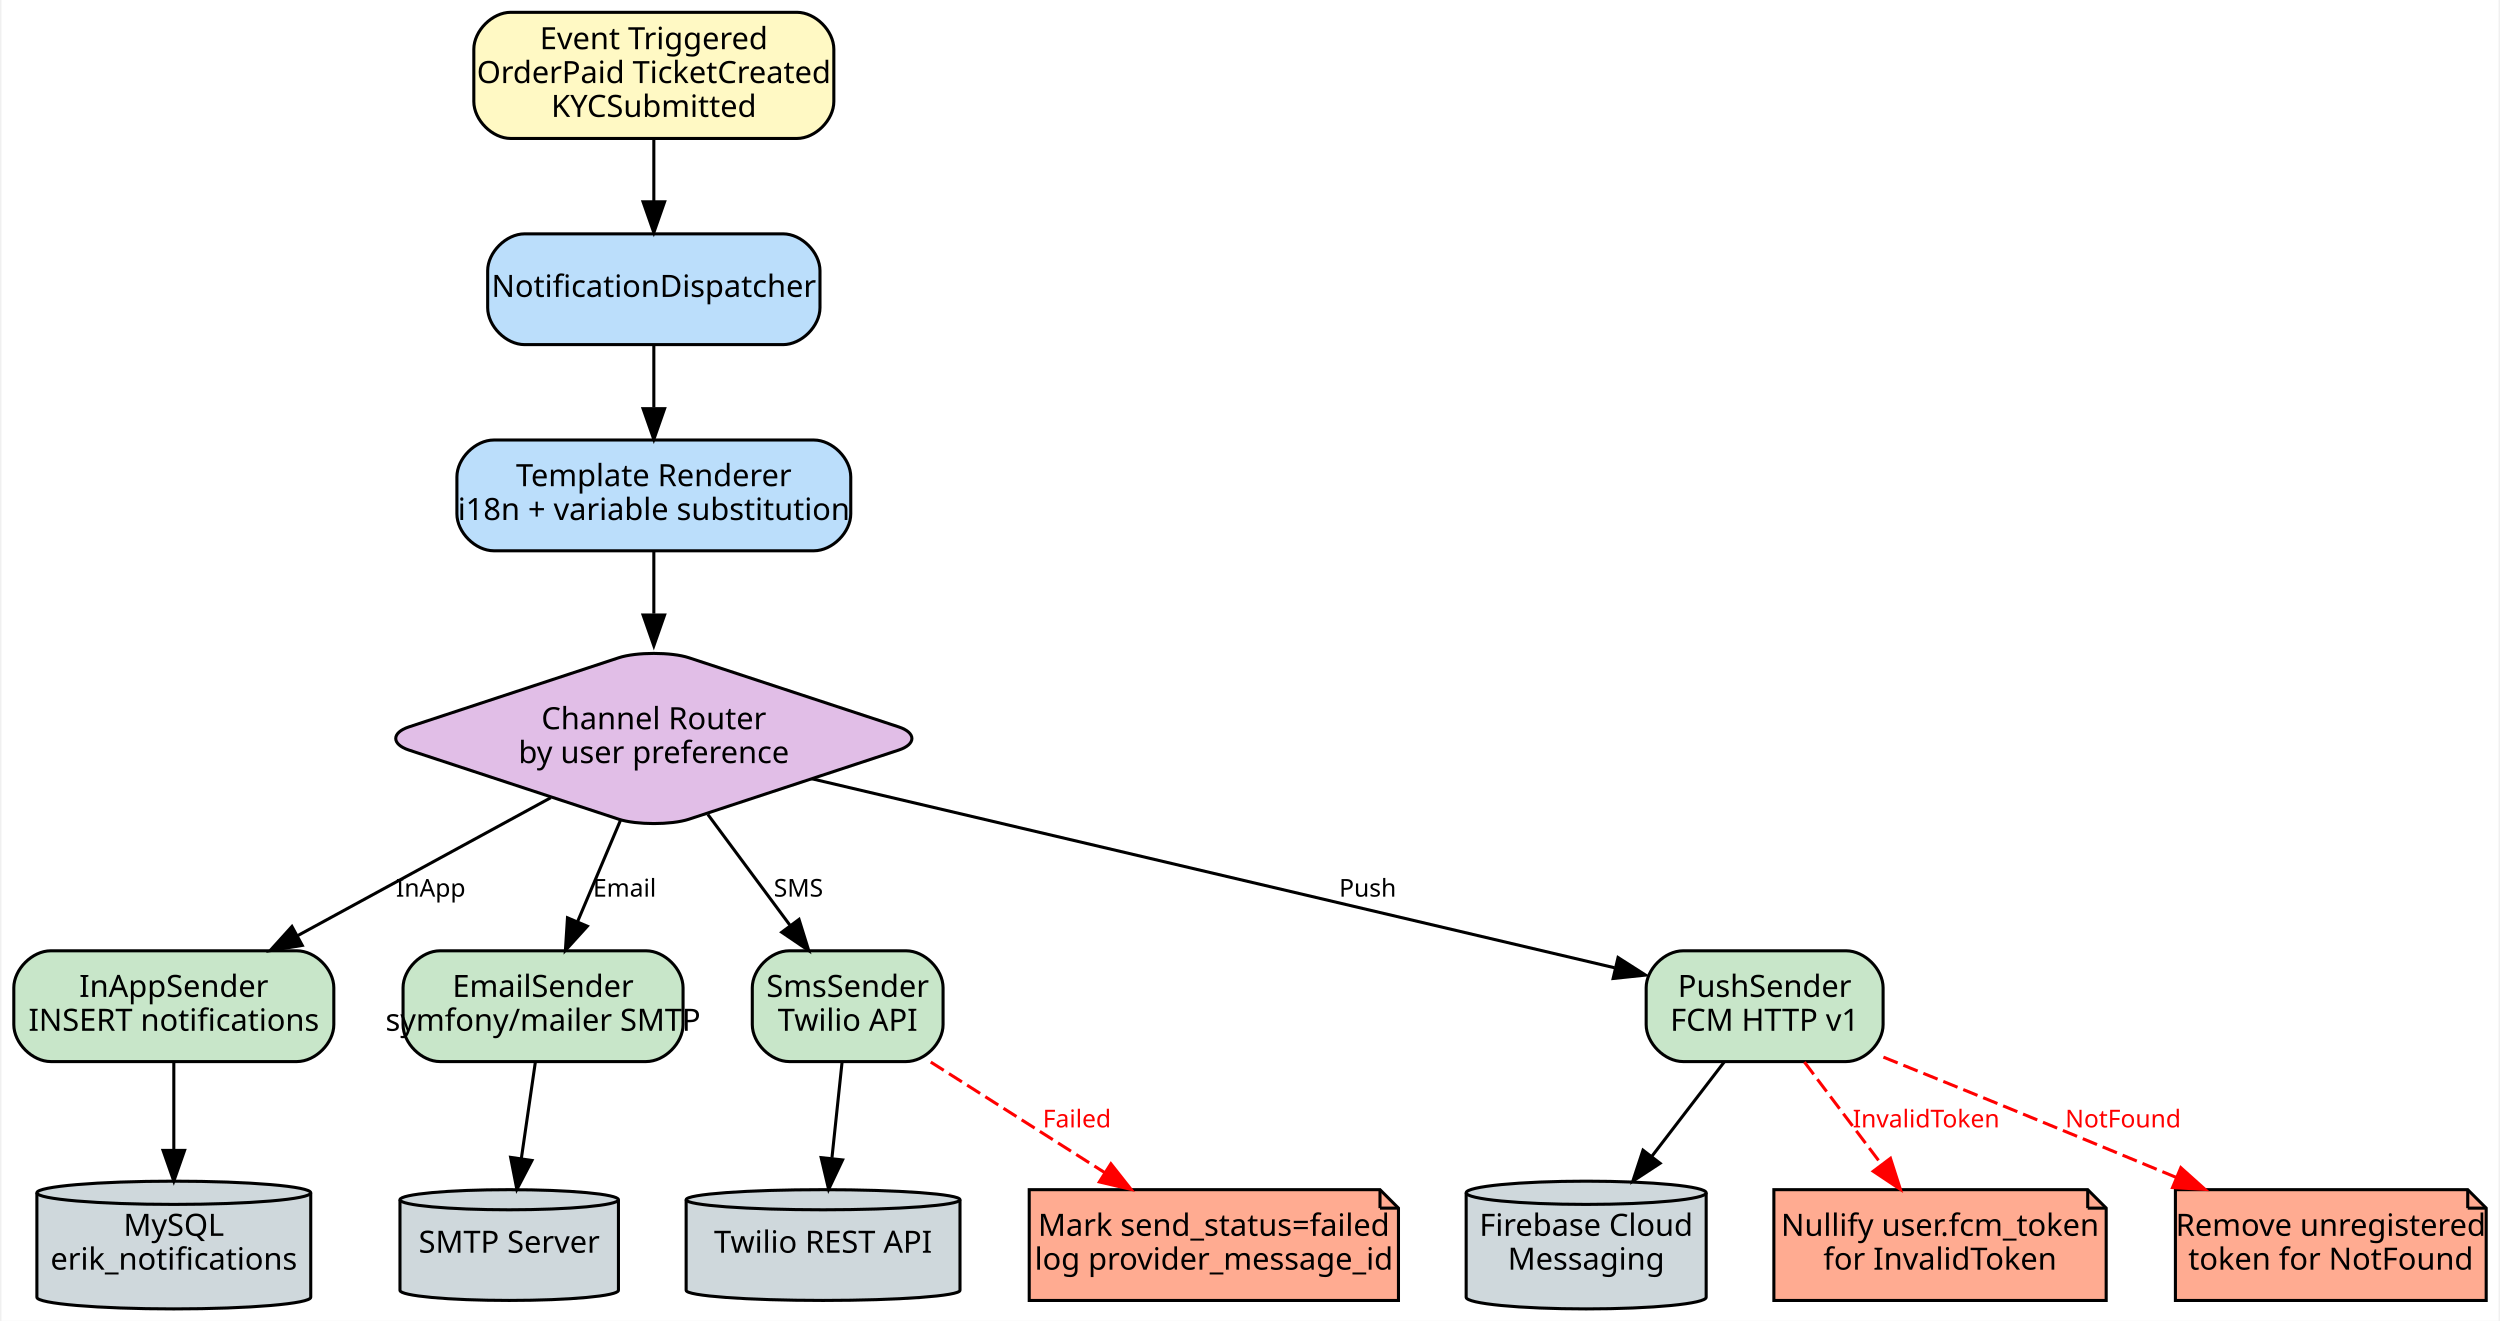
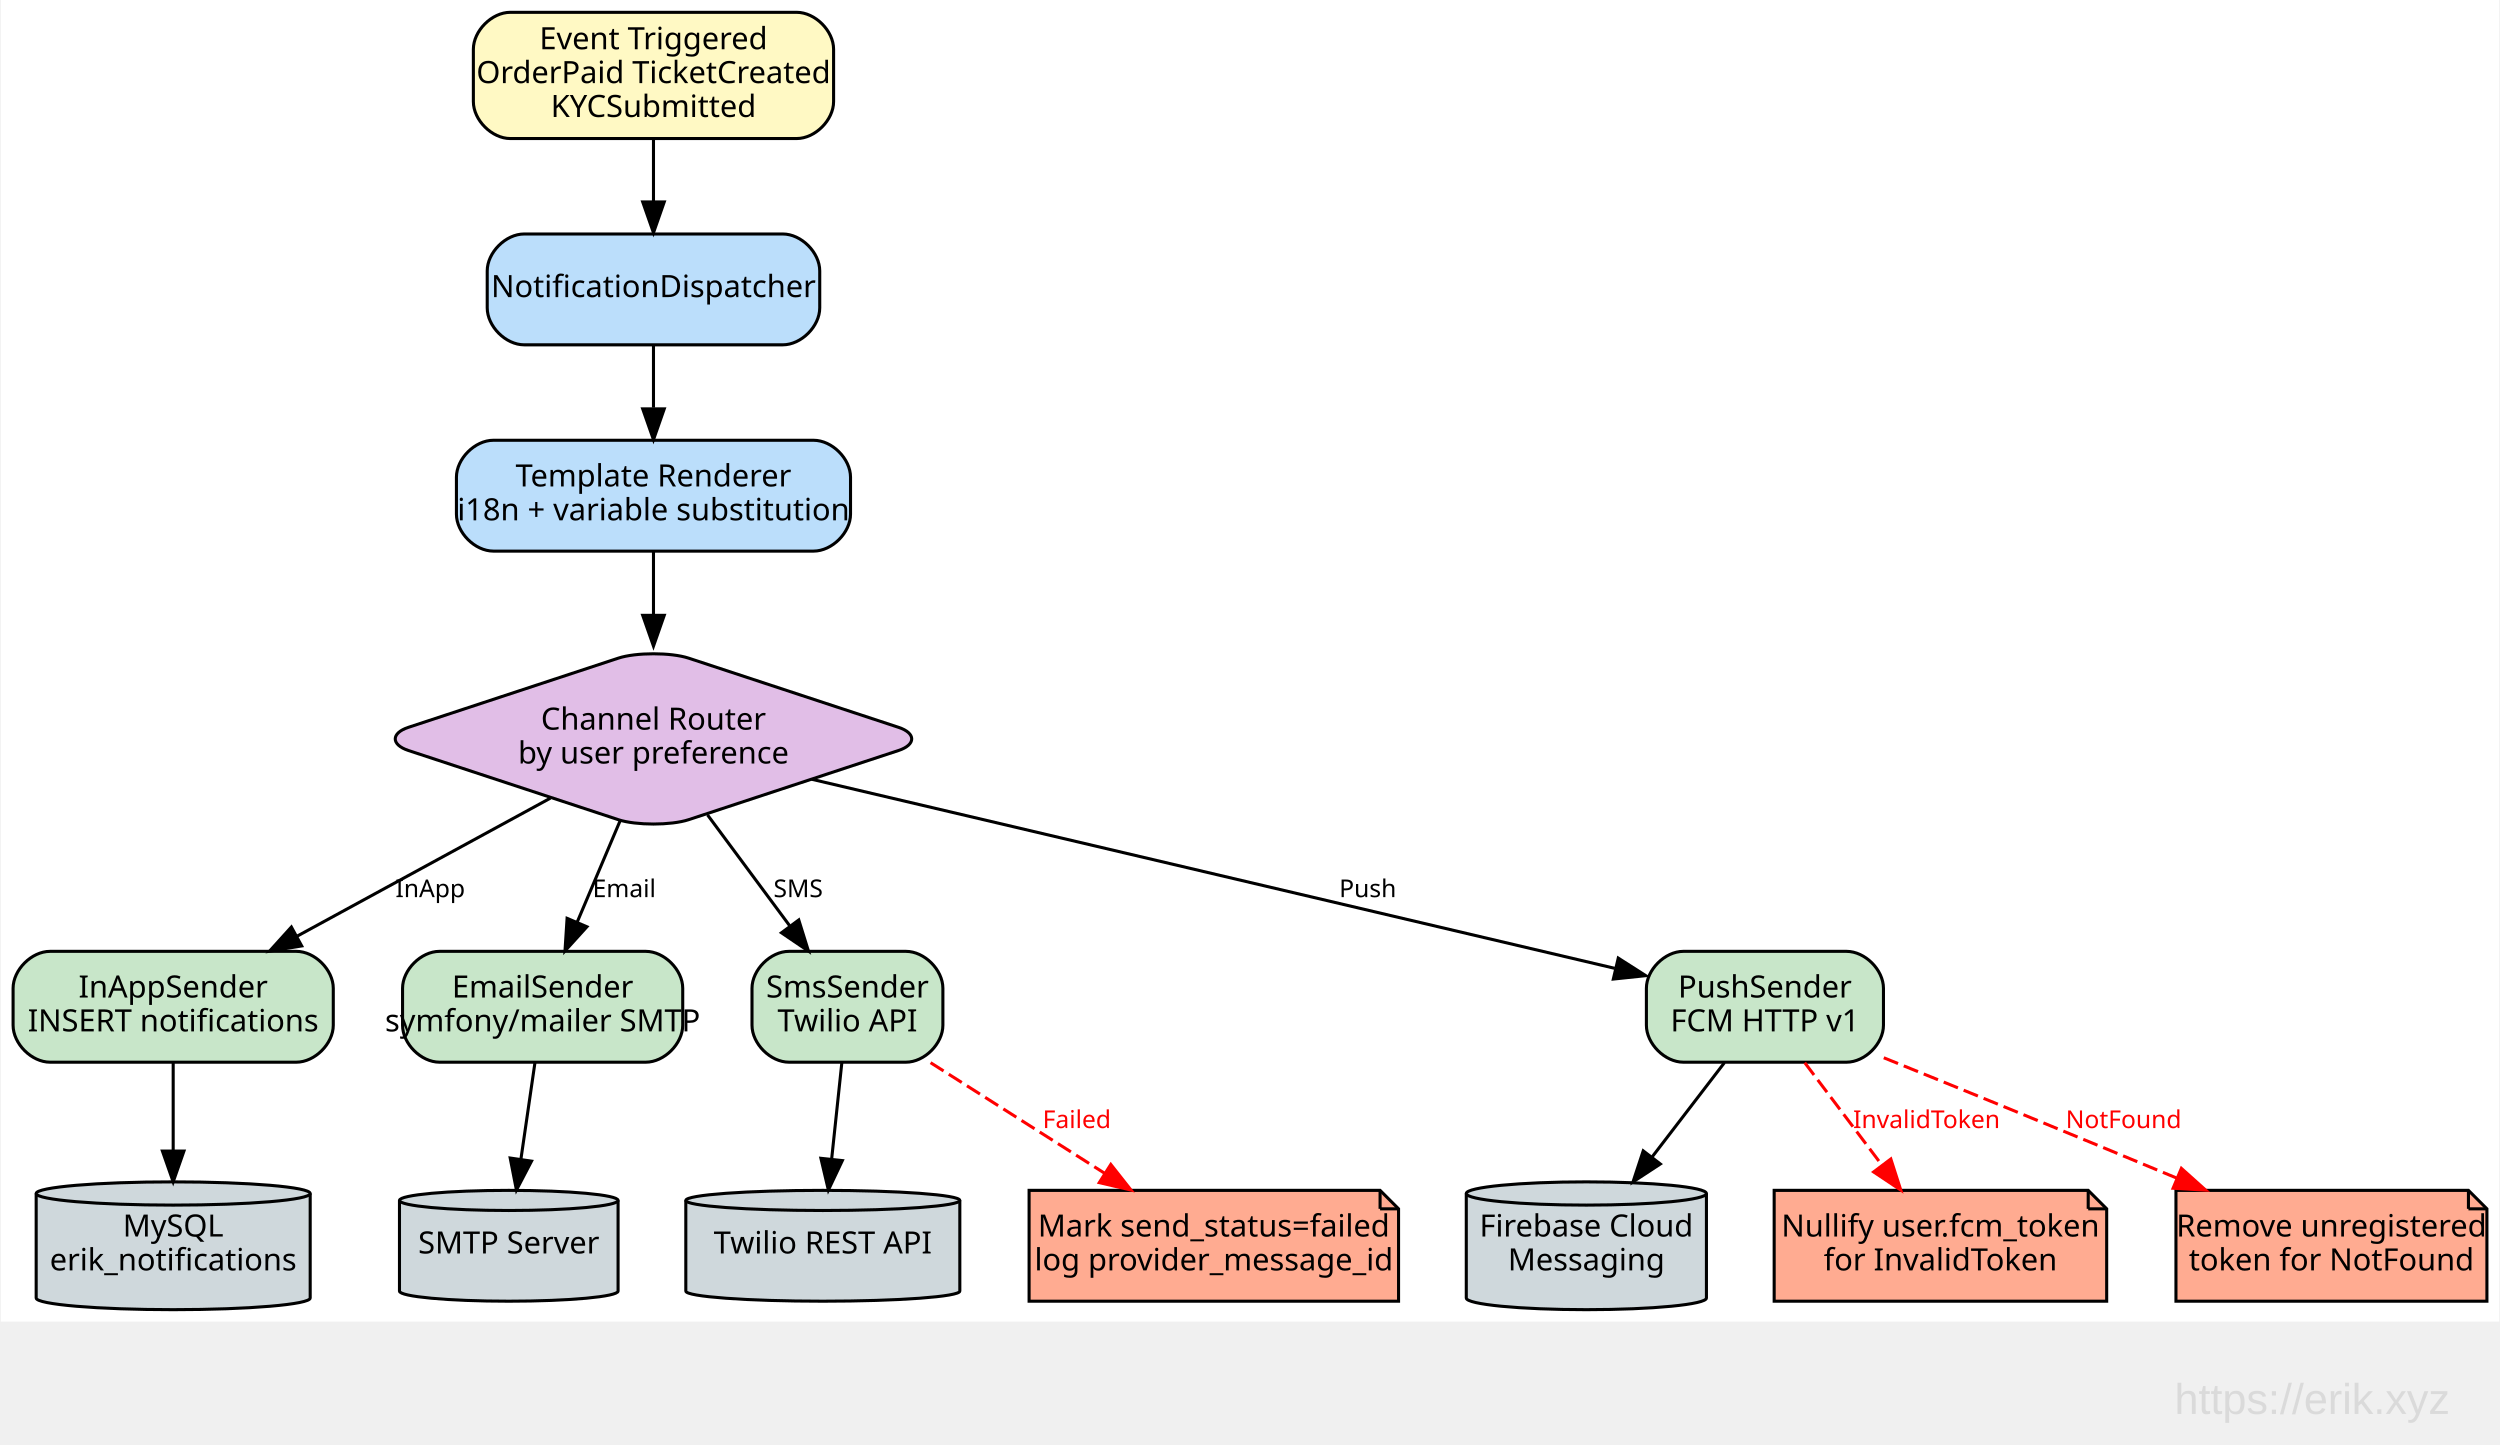
- <svg xmlns="http://www.w3.org/2000/svg" width="812pt" height="429pt" viewBox="0.00 0.00 811.50 429.25">
+ <svg xmlns="http://www.w3.org/2000/svg" width="812pt" height="469.25pt" viewBox="0.00 0.00 811.50 469.25">
  <g id="graph0" class="graph" transform="scale(1 1) rotate(0) translate(4 425.25)">
    <polygon fill="white" stroke="transparent" points="-4,4 -4,-425.25 807.5,-425.25 807.5,4 -4,4" />
    <g id="node1" class="node">
      <path fill="#fff9c4" stroke="black" d="M254.5,-421.25C254.5,-421.25 161.5,-421.25 161.5,-421.25 155.5,-421.25 149.5,-415.25 149.5,-409.25 149.5,-409.25 149.5,-392.25 149.5,-392.25 149.5,-386.25 155.5,-380.25 161.5,-380.25 161.5,-380.25 254.5,-380.25 254.5,-380.25 260.5,-380.25 266.5,-386.25 266.5,-392.25 266.5,-392.25 266.5,-409.25 266.5,-409.25 266.5,-415.25 260.5,-421.25 254.5,-421.25" />
      <text text-anchor="middle" x="208" y="-409.25" font-family="sans-serif" font-size="10.00">Event Triggered</text>
      <text text-anchor="middle" x="208" y="-398.25" font-family="sans-serif" font-size="10.00">OrderPaid TicketCreated</text>
      <text text-anchor="middle" x="208" y="-387.25" font-family="sans-serif" font-size="10.00">KYCSubmitted</text>
    </g>
    <g id="node2" class="node">
      <path fill="#bbdefb" stroke="black" d="M250,-349.25C250,-349.25 166,-349.25 166,-349.25 160,-349.25 154,-343.25 154,-337.25 154,-337.25 154,-325.25 154,-325.25 154,-319.25 160,-313.25 166,-313.25 166,-313.25 250,-313.25 250,-313.25 256,-313.25 262,-319.25 262,-325.25 262,-325.25 262,-337.25 262,-337.25 262,-343.25 256,-349.25 250,-349.25" />
      <text text-anchor="middle" x="208" y="-328.75" font-family="sans-serif" font-size="10.00">NotificationDispatcher</text>
    </g>
    <g id="edge1" class="edge">
      <path fill="none" stroke="black" d="M208,-380.23C208,-373.89 208,-366.73 208,-359.92" />
      <polygon fill="black" stroke="black" points="211.5,-359.66 208,-349.66 204.5,-359.66 211.5,-359.66" />
    </g>
    <g id="node3" class="node">
      <path fill="#bbdefb" stroke="black" d="M260,-282.25C260,-282.25 156,-282.25 156,-282.25 150,-282.25 144,-276.25 144,-270.25 144,-270.25 144,-258.25 144,-258.25 144,-252.25 150,-246.25 156,-246.25 156,-246.25 260,-246.25 260,-246.25 266,-246.25 272,-252.25 272,-258.25 272,-258.25 272,-270.25 272,-270.25 272,-276.25 266,-282.25 260,-282.25" />
      <text text-anchor="middle" x="208" y="-267.25" font-family="sans-serif" font-size="10.00">Template Renderer</text>
      <text text-anchor="middle" x="208" y="-256.25" font-family="sans-serif" font-size="10.00">i18n + variable substitution</text>
    </g>
    <g id="edge2" class="edge">
      <path fill="none" stroke="black" d="M208,-313.17C208,-306.95 208,-299.75 208,-292.85" />
      <polygon fill="black" stroke="black" points="211.5,-292.44 208,-282.44 204.5,-292.44 211.5,-292.44" />
    </g>
    <g id="node4" class="node">
      <path fill="#e1bee7" stroke="black" d="M196.6,-211.49C196.6,-211.49 128.4,-189.01 128.4,-189.01 122.7,-187.13 122.7,-183.37 128.4,-181.49 128.4,-181.49 196.6,-159.01 196.6,-159.01 202.3,-157.13 213.7,-157.13 219.4,-159.01 219.4,-159.01 287.6,-181.49 287.6,-181.49 293.3,-183.37 293.3,-187.13 287.6,-189.01 287.6,-189.01 219.4,-211.49 219.4,-211.49 213.7,-213.37 202.3,-213.37 196.6,-211.49" />
      <text text-anchor="middle" x="208" y="-188.25" font-family="sans-serif" font-size="10.00">Channel Router</text>
      <text text-anchor="middle" x="208" y="-177.25" font-family="sans-serif" font-size="10.00">by user preference</text>
    </g>
    <g id="edge3" class="edge">
      <path fill="none" stroke="black" d="M208,-246.16C208,-240.09 208,-232.97 208,-225.81" />
      <polygon fill="black" stroke="black" points="211.5,-225.39 208,-215.39 204.5,-225.39 211.5,-225.39" />
    </g>
    <g id="node5" class="node">
      <path fill="#c8e6c9" stroke="black" d="M92,-116.25C92,-116.25 12,-116.25 12,-116.25 6,-116.25 0,-110.25 0,-104.25 0,-104.25 0,-92.25 0,-92.25 0,-86.25 6,-80.25 12,-80.25 12,-80.25 92,-80.25 92,-80.25 98,-80.25 104,-86.25 104,-92.25 104,-92.25 104,-104.25 104,-104.25 104,-110.25 98,-116.25 92,-116.25" />
      <text text-anchor="middle" x="52" y="-101.25" font-family="sans-serif" font-size="10.00">InAppSender</text>
      <text text-anchor="middle" x="52" y="-90.25" font-family="sans-serif" font-size="10.00">INSERT notifications</text>
    </g>
    <g id="edge4" class="edge">
      <path fill="none" stroke="black" d="M174.53,-166.02C150.45,-152.89 117.86,-135.13 92.34,-121.23" />
      <polygon fill="black" stroke="black" points="93.74,-118.01 83.29,-116.3 90.39,-124.15 93.74,-118.01" />
      <text text-anchor="middle" x="135.5" y="-133.85" font-family="sans-serif" font-size="8.00">InApp</text>
    </g>
    <g id="node6" class="node">
      <path fill="#c8e6c9" stroke="black" d="M205.5,-116.25C205.5,-116.25 138.5,-116.25 138.5,-116.25 132.5,-116.25 126.5,-110.25 126.5,-104.25 126.5,-104.25 126.5,-92.25 126.5,-92.25 126.5,-86.25 132.5,-80.25 138.5,-80.25 138.5,-80.25 205.5,-80.25 205.5,-80.25 211.5,-80.25 217.5,-86.25 217.5,-92.25 217.5,-92.25 217.5,-104.25 217.5,-104.25 217.5,-110.25 211.5,-116.25 205.5,-116.25" />
      <text text-anchor="middle" x="172" y="-101.25" font-family="sans-serif" font-size="10.00">EmailSender</text>
      <text text-anchor="middle" x="172" y="-90.25" font-family="sans-serif" font-size="10.00">symfony/mailer SMTP</text>
    </g>
    <g id="edge5" class="edge">
      <path fill="none" stroke="black" d="M197.2,-158.75C192.8,-148.37 187.72,-136.38 183.28,-125.89" />
      <polygon fill="black" stroke="black" points="186.38,-124.24 179.26,-116.39 179.94,-126.97 186.38,-124.24" />
      <text text-anchor="middle" x="198.5" y="-133.85" font-family="sans-serif" font-size="8.00">Email</text>
    </g>
    <g id="node7" class="node">
      <path fill="#c8e6c9" stroke="black" d="M290,-116.25C290,-116.25 252,-116.25 252,-116.25 246,-116.25 240,-110.25 240,-104.25 240,-104.25 240,-92.25 240,-92.25 240,-86.25 246,-80.25 252,-80.25 252,-80.25 290,-80.25 290,-80.25 296,-80.25 302,-86.25 302,-92.25 302,-92.25 302,-104.25 302,-104.25 302,-110.25 296,-116.25 290,-116.25" />
      <text text-anchor="middle" x="271" y="-101.25" font-family="sans-serif" font-size="10.00">SmsSender</text>
      <text text-anchor="middle" x="271" y="-90.25" font-family="sans-serif" font-size="10.00">Twilio API</text>
    </g>
    <g id="edge6" class="edge">
      <path fill="none" stroke="black" d="M225.55,-160.57C233.85,-149.38 243.76,-136 252.21,-124.6" />
      <polygon fill="black" stroke="black" points="255.19,-126.45 258.34,-116.33 249.57,-122.28 255.19,-126.45" />
      <text text-anchor="middle" x="255" y="-133.85" font-family="sans-serif" font-size="8.00">SMS</text>
    </g>
    <g id="node8" class="node">
      <path fill="#c8e6c9" stroke="black" d="M595.5,-116.25C595.5,-116.25 542.5,-116.25 542.5,-116.25 536.5,-116.25 530.5,-110.25 530.5,-104.25 530.5,-104.25 530.5,-92.25 530.5,-92.25 530.5,-86.25 536.5,-80.25 542.5,-80.25 542.5,-80.25 595.5,-80.25 595.5,-80.25 601.5,-80.25 607.5,-86.25 607.5,-92.25 607.5,-92.25 607.5,-104.25 607.5,-104.25 607.5,-110.25 601.5,-116.25 595.5,-116.25" />
      <text text-anchor="middle" x="569" y="-101.25" font-family="sans-serif" font-size="10.00">PushSender</text>
      <text text-anchor="middle" x="569" y="-90.25" font-family="sans-serif" font-size="10.00">FCM HTTP v1</text>
    </g>
    <g id="edge7" class="edge">
      <path fill="none" stroke="black" d="M259.34,-172.16C328.86,-155.79 452.08,-126.78 520.24,-110.73" />
      <polygon fill="black" stroke="black" points="521.36,-114.06 530.29,-108.36 519.76,-107.25 521.36,-114.06" />
      <text text-anchor="middle" x="440" y="-133.85" font-family="sans-serif" font-size="8.00">Push</text>
    </g>
    <g id="node9" class="node">
      <path fill="#cfd8dc" stroke="black" d="M96.5,-37.6C96.5,-39.68 76.55,-41.38 52,-41.38 27.45,-41.38 7.5,-39.68 7.5,-37.6 7.5,-37.6 7.5,-3.65 7.5,-3.65 7.5,-1.57 27.45,0.13 52,0.13 76.55,0.13 96.5,-1.57 96.5,-3.65 96.5,-3.65 96.5,-37.6 96.5,-37.6" />
      <path fill="none" stroke="black" d="M96.5,-37.6C96.5,-35.52 76.55,-33.83 52,-33.83 27.45,-33.83 7.5,-35.52 7.5,-37.6" />
      <text text-anchor="middle" x="52" y="-23.62" font-family="sans-serif" font-size="10.00">MySQL</text>
      <text text-anchor="middle" x="52" y="-12.62" font-family="sans-serif" font-size="10.00">erik_notifications</text>
    </g>
    <g id="edge8" class="edge">
      <path fill="none" stroke="black" d="M52,-80.09C52,-71.64 52,-61.21 52,-51.5" />
      <polygon fill="black" stroke="black" points="55.5,-51.39 52,-41.39 48.5,-51.39 55.5,-51.39" />
    </g>
    <g id="node10" class="node">
      <path fill="#cfd8dc" stroke="black" d="M196.5,-35.35C196.5,-37.16 180.59,-38.62 161,-38.62 141.41,-38.62 125.5,-37.16 125.5,-35.35 125.5,-35.35 125.5,-5.9 125.5,-5.9 125.5,-4.09 141.41,-2.62 161,-2.62 180.59,-2.62 196.5,-4.09 196.5,-5.9 196.5,-5.9 196.5,-35.35 196.5,-35.35" />
      <path fill="none" stroke="black" d="M196.5,-35.35C196.5,-33.55 180.59,-32.08 161,-32.08 141.41,-32.08 125.5,-33.55 125.5,-35.35" />
      <text text-anchor="middle" x="161" y="-18.12" font-family="sans-serif" font-size="10.00">SMTP Server</text>
    </g>
    <g id="edge9" class="edge">
      <path fill="none" stroke="black" d="M169.5,-80.09C168.15,-70.81 166.46,-59.13 164.93,-48.66" />
      <polygon fill="black" stroke="black" points="168.39,-48.11 163.49,-38.72 161.46,-49.12 168.39,-48.11" />
    </g>
    <g id="node11" class="node">
      <path fill="#cfd8dc" stroke="black" d="M307.5,-35.35C307.5,-37.16 287.55,-38.62 263,-38.62 238.45,-38.62 218.5,-37.16 218.5,-35.35 218.5,-35.35 218.5,-5.9 218.5,-5.9 218.5,-4.09 238.45,-2.62 263,-2.62 287.55,-2.62 307.5,-4.09 307.5,-5.9 307.5,-5.9 307.5,-35.35 307.5,-35.35" />
      <path fill="none" stroke="black" d="M307.5,-35.35C307.5,-33.55 287.55,-32.08 263,-32.08 238.45,-32.08 218.5,-33.55 218.5,-35.35" />
      <text text-anchor="middle" x="263" y="-18.12" font-family="sans-serif" font-size="10.00">Twilio REST API</text>
    </g>
    <g id="edge10" class="edge">
      <path fill="none" stroke="black" d="M269.18,-80.09C268.21,-70.9 266.99,-59.37 265.89,-48.98" />
      <polygon fill="black" stroke="black" points="269.34,-48.29 264.81,-38.72 262.38,-49.03 269.34,-48.29" />
    </g>
    <g id="node13" class="node">
      <polygon fill="#ffab91" stroke="black" points="444,-38.62 330,-38.62 330,-2.62 450,-2.62 450,-32.62 444,-38.62" />
      <polyline fill="none" stroke="black" points="444,-38.62 444,-32.62 " />
      <polyline fill="none" stroke="black" points="450,-32.62 444,-32.62 " />
      <text text-anchor="middle" x="390" y="-23.62" font-family="sans-serif" font-size="10.00">Mark send_status=failed</text>
      <text text-anchor="middle" x="390" y="-12.62" font-family="sans-serif" font-size="10.00">log provider_message_id</text>
    </g>
    <g id="edge12" class="edge">
      <path fill="none" stroke="red" stroke-dasharray="5,2" d="M298,-80.09C314.74,-69.45 336.42,-55.67 354.54,-44.16" />
      <polygon fill="red" stroke="red" points="356.54,-47.04 363.1,-38.72 352.79,-41.13 356.54,-47.04" />
      <text text-anchor="middle" x="345.5" y="-58.85" font-family="sans-serif" font-size="8.00" fill="red">Failed</text>
    </g>
    <g id="node12" class="node">
      <path fill="#cfd8dc" stroke="black" d="M550,-37.6C550,-39.68 532.52,-41.38 511,-41.38 489.48,-41.38 472,-39.68 472,-37.6 472,-37.6 472,-3.65 472,-3.65 472,-1.57 489.48,0.13 511,0.13 532.52,0.13 550,-1.57 550,-3.65 550,-3.65 550,-37.6 550,-37.6" />
      <path fill="none" stroke="black" d="M550,-37.6C550,-35.52 532.52,-33.83 511,-33.83 489.48,-33.83 472,-35.52 472,-37.6" />
      <text text-anchor="middle" x="511" y="-23.62" font-family="sans-serif" font-size="10.00">Firebase Cloud</text>
      <text text-anchor="middle" x="511" y="-12.62" font-family="sans-serif" font-size="10.00">Messaging</text>
    </g>
    <g id="edge11" class="edge">
      <path fill="none" stroke="black" d="M555.84,-80.09C548.88,-71.01 540.16,-59.64 532.26,-49.35" />
      <polygon fill="black" stroke="black" points="535.02,-47.19 526.16,-41.39 529.47,-51.45 535.02,-47.19" />
    </g>
    <g id="node14" class="node">
      <polygon fill="#ffab91" stroke="black" points="674,-38.62 572,-38.62 572,-2.62 680,-2.62 680,-32.62 674,-38.62" />
      <polyline fill="none" stroke="black" points="674,-38.62 674,-32.62 " />
      <polyline fill="none" stroke="black" points="680,-32.62 674,-32.62 " />
      <text text-anchor="middle" x="626" y="-23.62" font-family="sans-serif" font-size="10.00">Nullify user.fcm_token</text>
      <text text-anchor="middle" x="626" y="-12.62" font-family="sans-serif" font-size="10.00">for InvalidToken</text>
    </g>
    <g id="edge13" class="edge">
      <path fill="none" stroke="red" stroke-dasharray="5,2" d="M581.93,-80.09C589.37,-70.23 598.84,-57.66 607.09,-46.71" />
      <polygon fill="red" stroke="red" points="609.89,-48.81 613.12,-38.72 604.3,-44.6 609.89,-48.81" />
      <text text-anchor="middle" x="621.5" y="-58.85" font-family="sans-serif" font-size="8.00" fill="red">InvalidToken</text>
    </g>
    <g id="node15" class="node">
      <polygon fill="#ffab91" stroke="black" points="797.5,-38.62 702.5,-38.62 702.5,-2.62 803.5,-2.62 803.5,-32.62 797.5,-38.62" />
      <polyline fill="none" stroke="black" points="797.5,-38.62 797.5,-32.62 " />
      <polyline fill="none" stroke="black" points="803.5,-32.62 797.5,-32.62 " />
      <text text-anchor="middle" x="753" y="-23.62" font-family="sans-serif" font-size="10.00">Remove unregistered</text>
      <text text-anchor="middle" x="753" y="-12.62" font-family="sans-serif" font-size="10.00">token for NotFound</text>
    </g>
    <g id="edge14" class="edge">
      <path fill="none" stroke="red" stroke-dasharray="5,2" d="M607.6,-81.69C620.46,-76.49 634.86,-70.64 648,-65.25 665.87,-57.92 685.43,-49.81 702.77,-42.6" />
      <polygon fill="red" stroke="red" points="704.26,-45.77 712.15,-38.7 701.57,-39.31 704.26,-45.77" />
      <text text-anchor="middle" x="685.5" y="-58.85" font-family="sans-serif" font-size="8.00" fill="red">NotFound</text>
    </g>
  </g>
+   <g opacity="0.5">
+     <text x="795.5" y="459.25" text-anchor="end" font-family="Arial, sans-serif" font-size="14" fill="rgba(0,0,0,0.18)">https://erik.xyz</text>
+   </g>
</svg>
